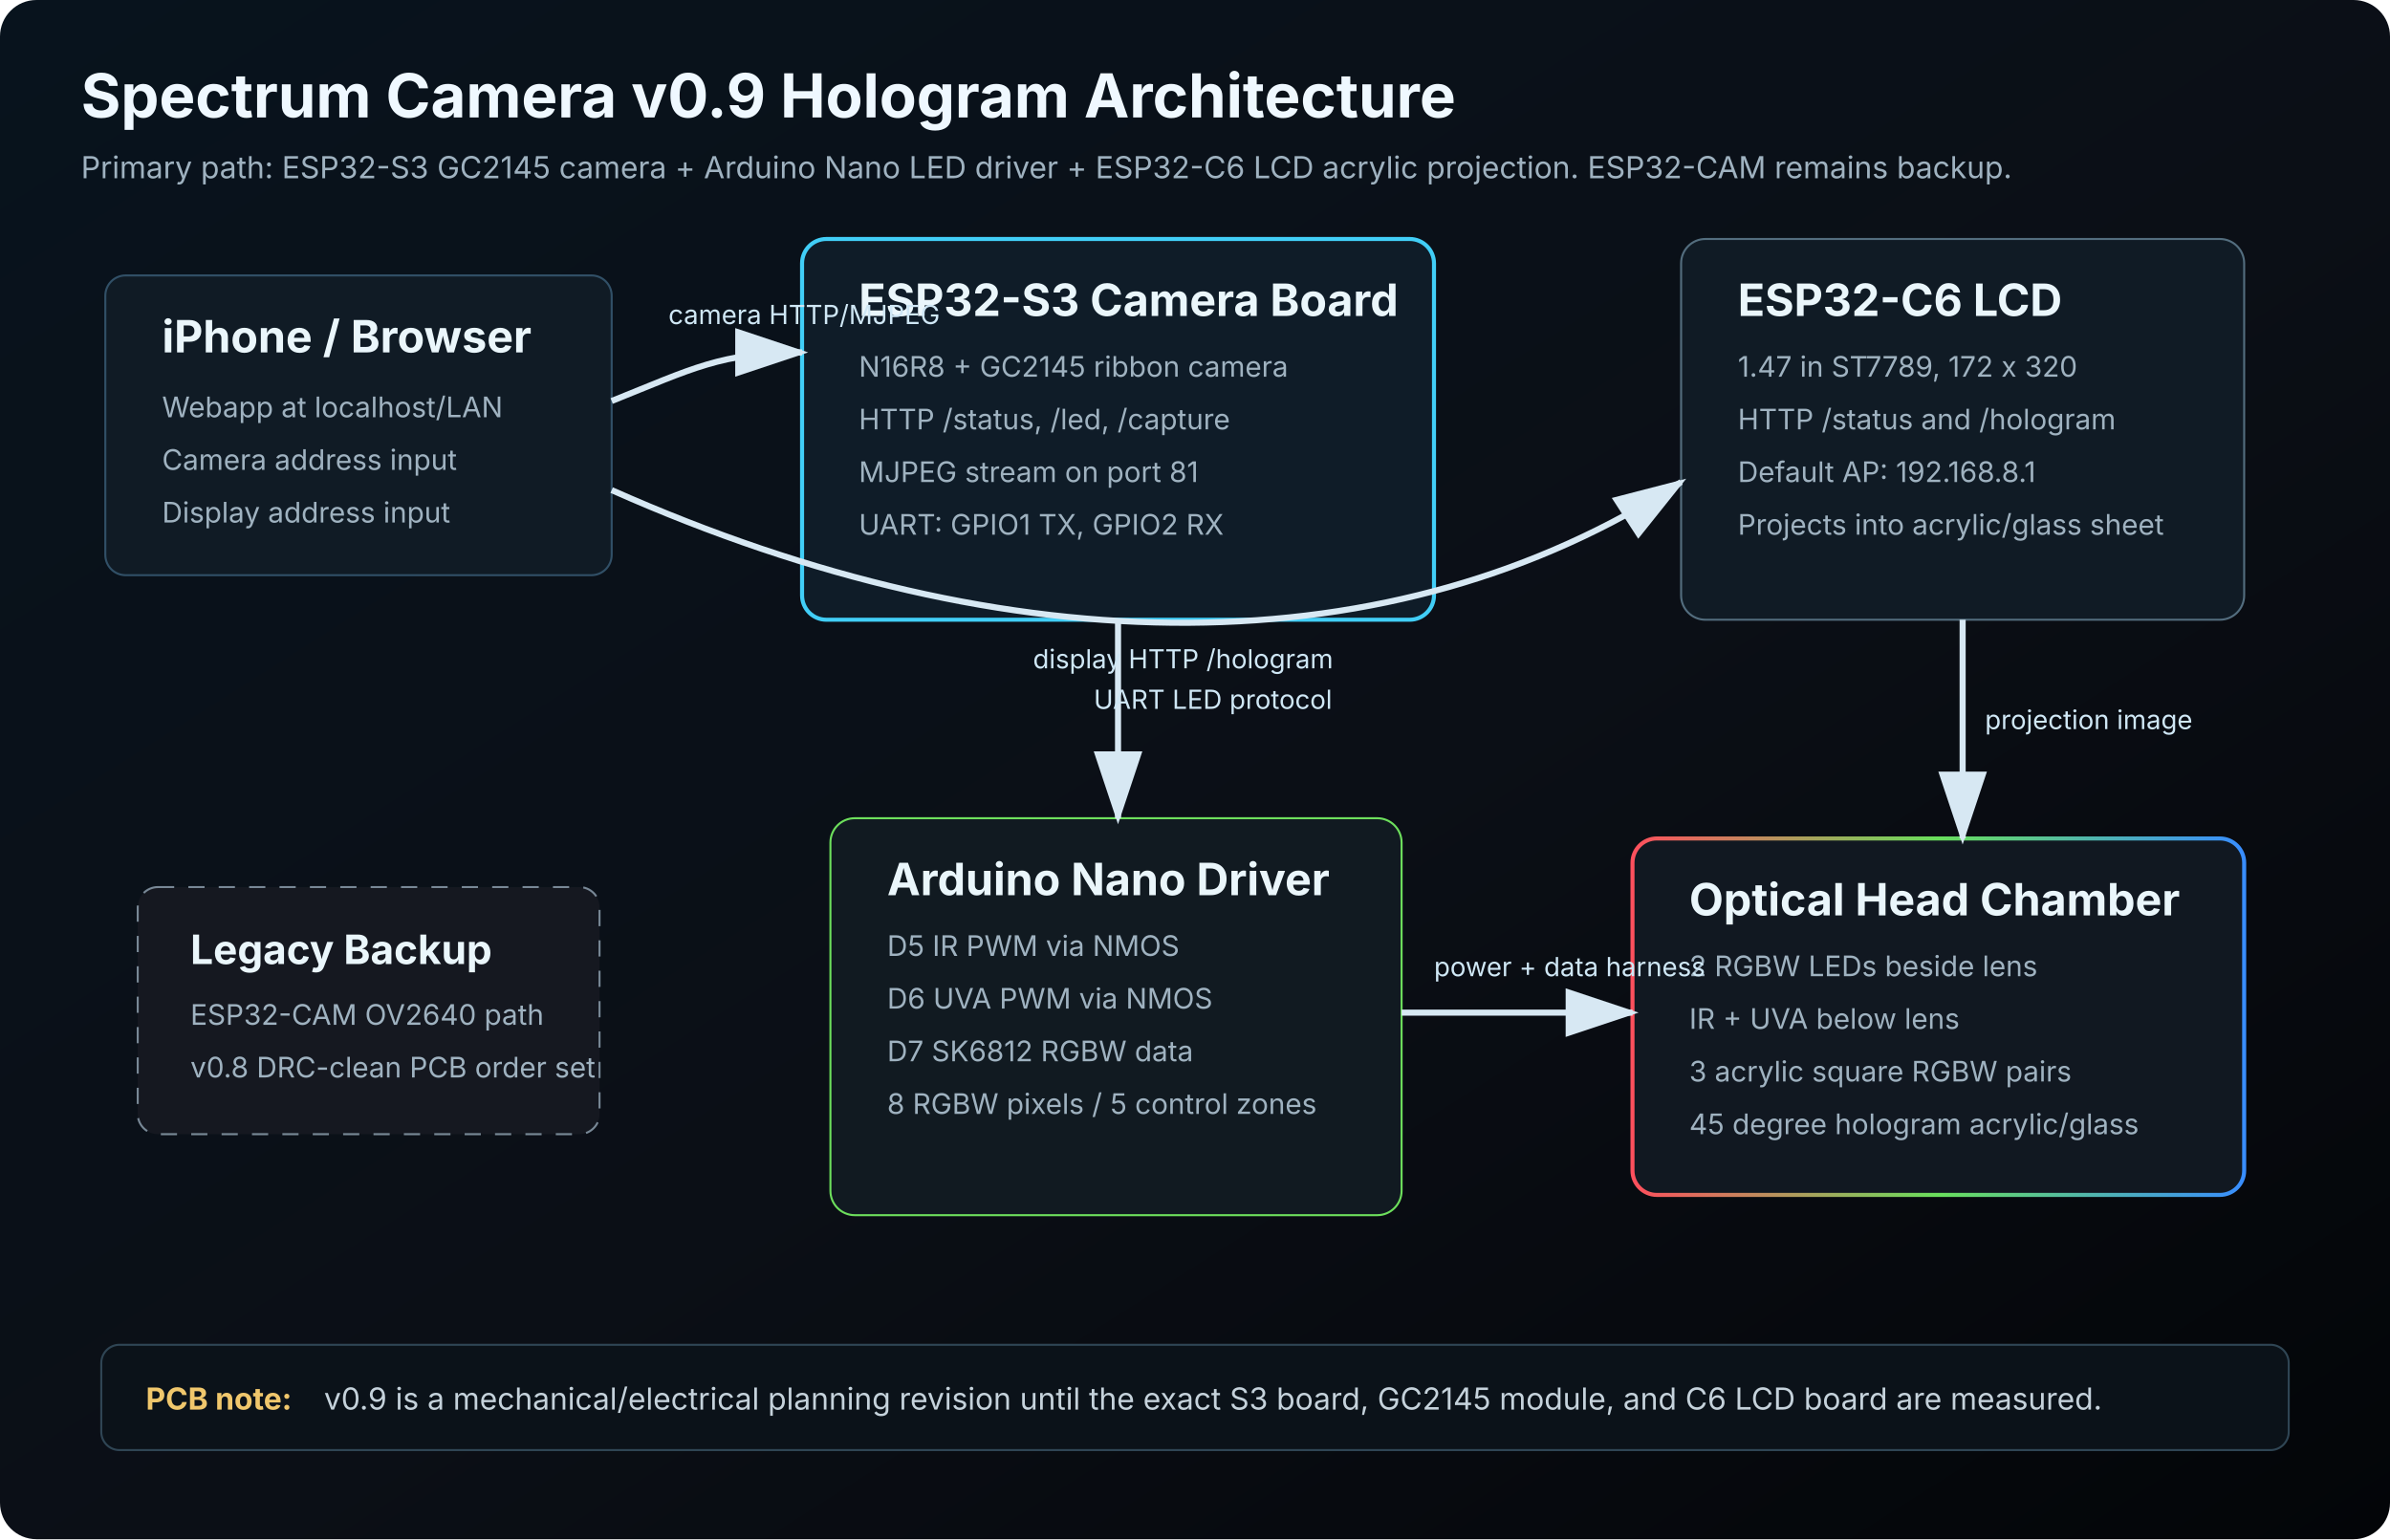
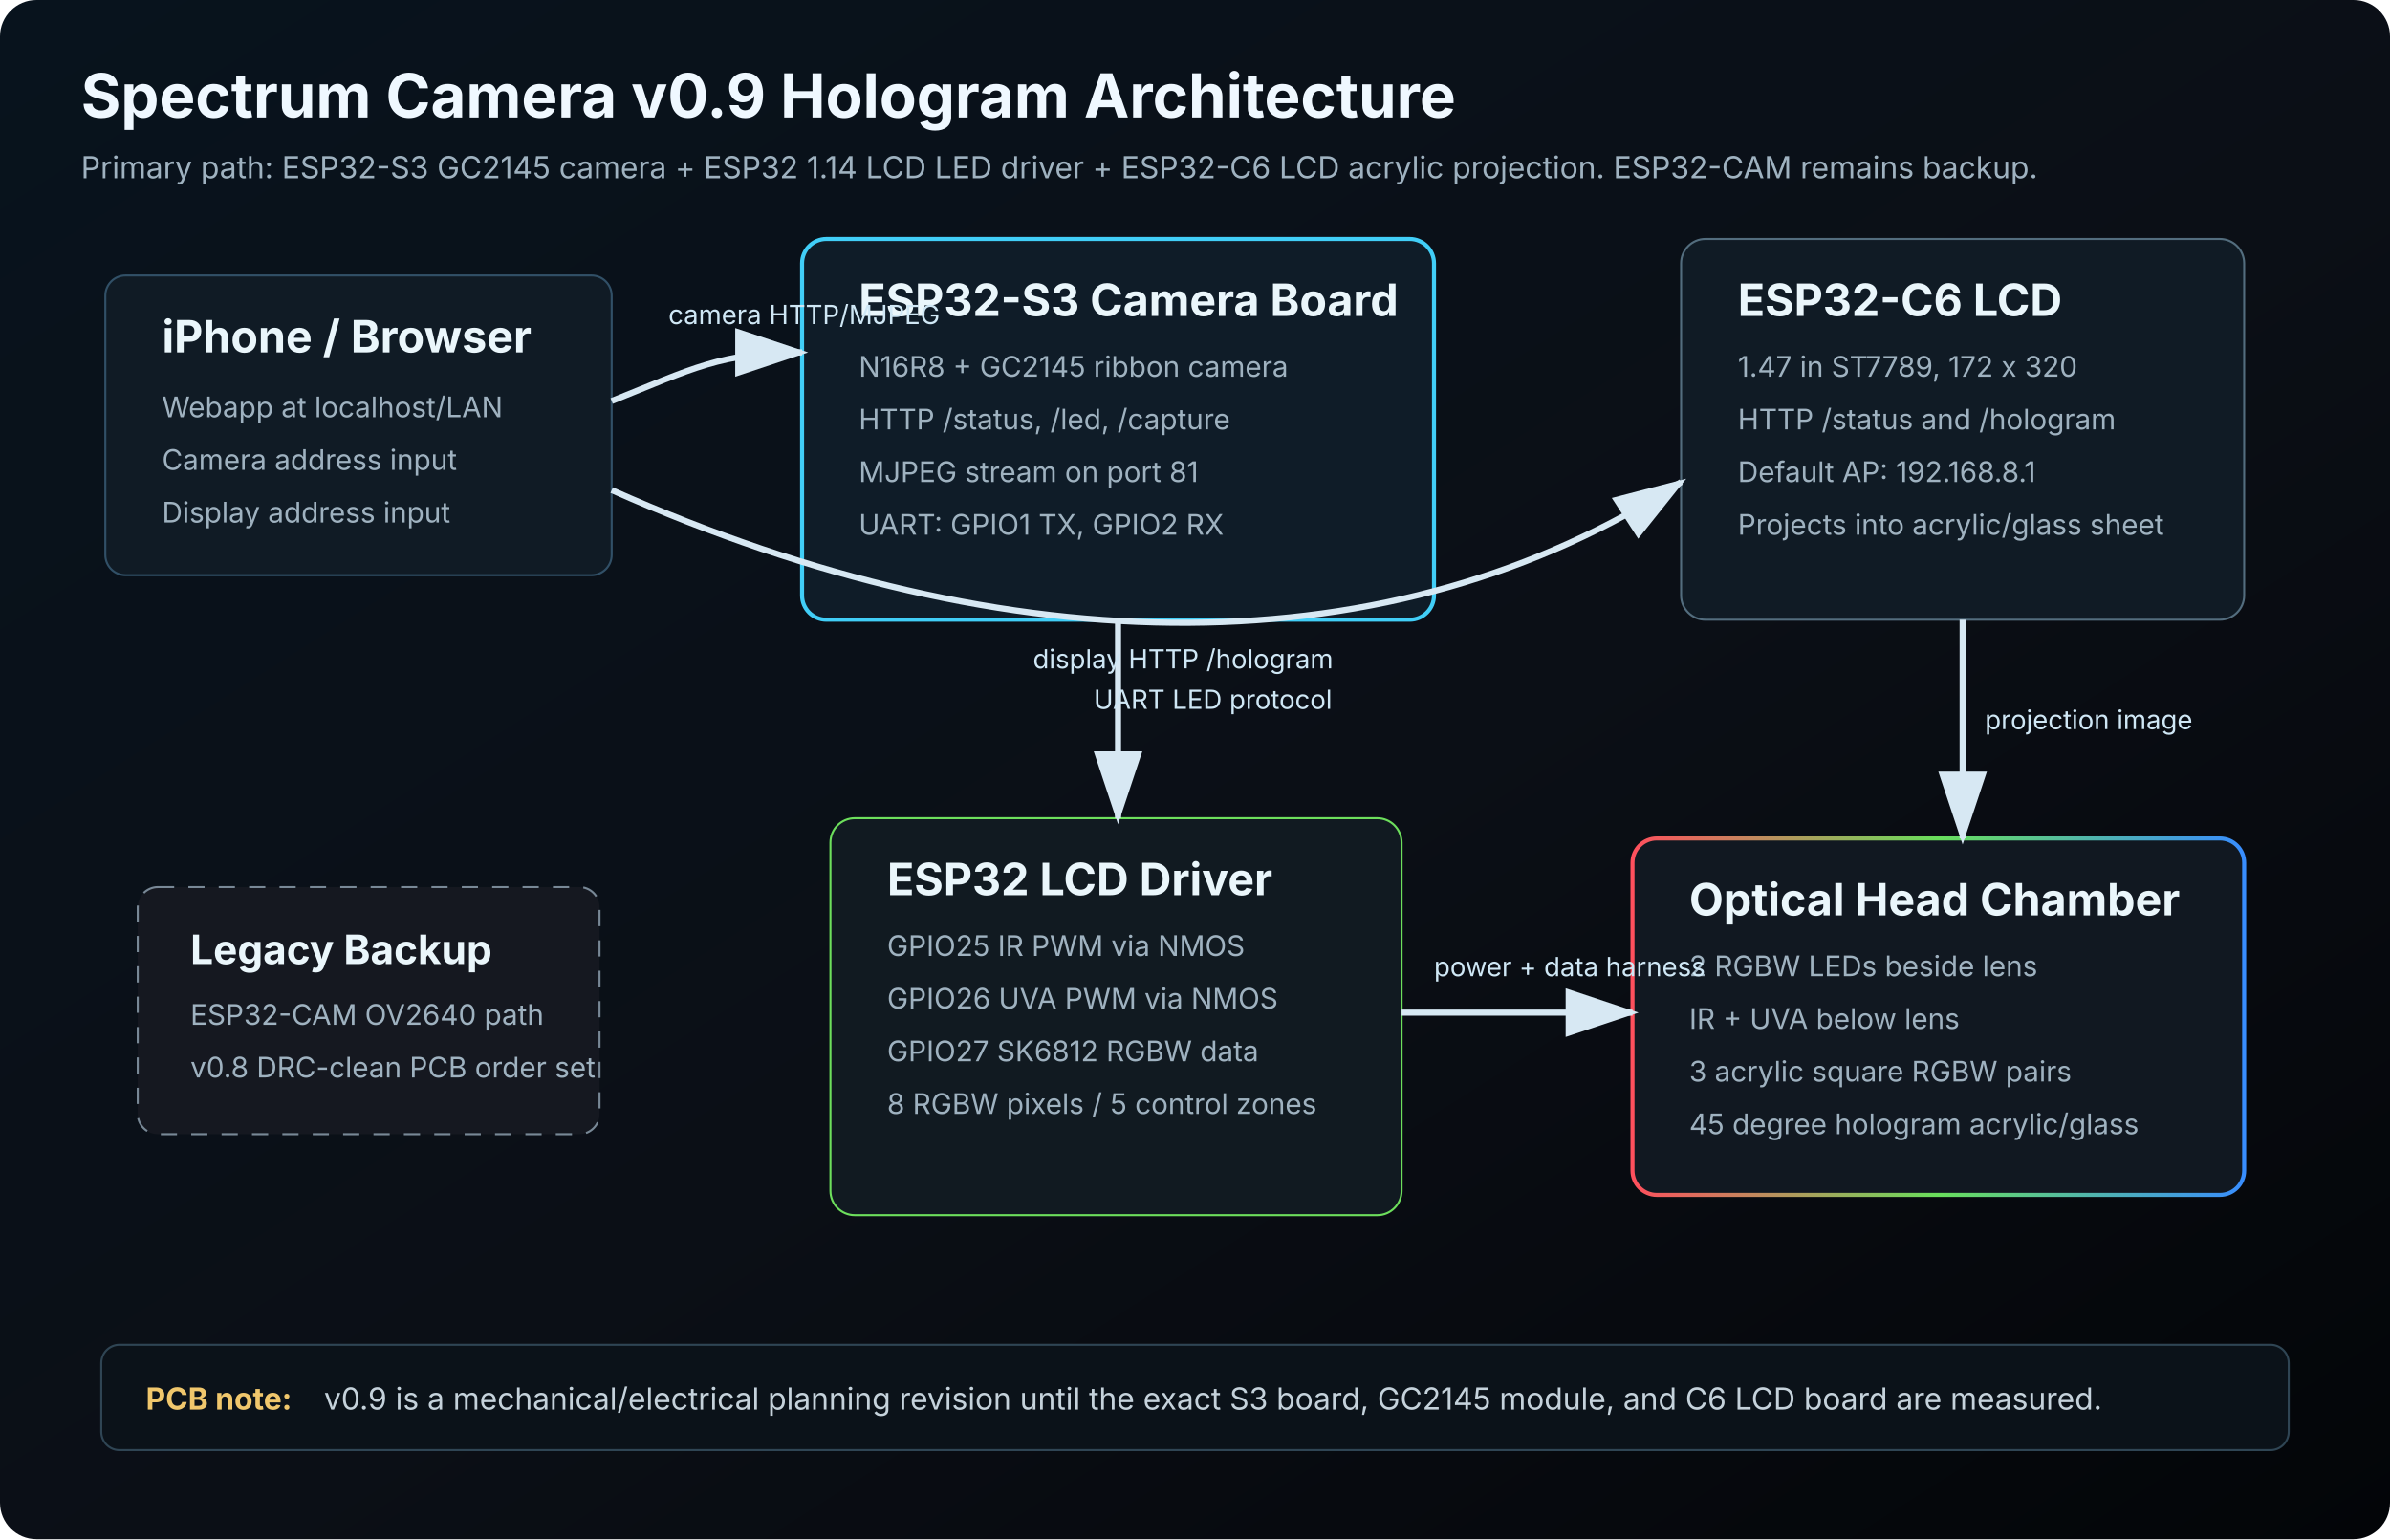
<svg xmlns="http://www.w3.org/2000/svg" width="1180" height="760" viewBox="0 0 1180 760">
  <defs>
    <linearGradient id="bg" x1="0" x2="1" y1="0" y2="1">
      <stop offset="0" stop-color="#08131d" />
      <stop offset="0.55" stop-color="#0b0f16" />
      <stop offset="1" stop-color="#030508" />
    </linearGradient>
    <linearGradient id="cyan" x1="0" x2="1">
      <stop offset="0" stop-color="#25c8ff" />
      <stop offset="1" stop-color="#6ae4ff" />
    </linearGradient>
    <linearGradient id="rgb" x1="0" x2="1">
      <stop offset="0" stop-color="#ff4f5d" />
      <stop offset="0.5" stop-color="#69df5c" />
      <stop offset="1" stop-color="#388dff" />
    </linearGradient>
    <marker id="arrow" markerWidth="12" markerHeight="8" refX="11" refY="4" orient="auto" markerUnits="strokeWidth">
      <path d="M0,0 L12,4 L0,8 z" fill="#d7e8f3" />
    </marker>
  </defs>
  <rect width="1180" height="760" rx="18" fill="url(#bg)" />
  <text x="40" y="58" fill="#eff8ff" font-family="Inter,Segoe UI,Arial" font-size="30" font-weight="700">Spectrum Camera v0.9 Hologram Architecture</text>
-   <text x="40" y="88" fill="#9fb2c0" font-family="Inter,Segoe UI,Arial" font-size="15">Primary path: ESP32-S3 GC2145 camera + Arduino Nano LED driver + ESP32-C6 LCD acrylic projection. ESP32-CAM remains backup.</text>
+   <text x="40" y="88" fill="#9fb2c0" font-family="Inter,Segoe UI,Arial" font-size="15">Primary path: ESP32-S3 GC2145 camera + ESP32 1.14 LCD LED driver + ESP32-C6 LCD acrylic projection. ESP32-CAM remains backup.</text>
  <g font-family="Inter,Segoe UI,Arial">
    <rect x="52" y="136" width="250" height="148" rx="10" fill="#101b25" stroke="#315067" />
    <text x="80" y="174" fill="#eaf6fb" font-size="22" font-weight="700">iPhone / Browser</text>
    <text x="80" y="206" fill="#9fb2c0" font-size="14">Webapp at localhost/LAN</text>
    <text x="80" y="232" fill="#9fb2c0" font-size="14">Camera address input</text>
    <text x="80" y="258" fill="#9fb2c0" font-size="14">Display address input</text>
    <rect x="396" y="118" width="312" height="188" rx="12" fill="#0f1c28" stroke="#41cef7" stroke-width="2" />
    <text x="424" y="156" fill="#eaf6fb" font-size="22" font-weight="700">ESP32-S3 Camera Board</text>
    <text x="424" y="186" fill="#9fb2c0" font-size="14">N16R8 + GC2145 ribbon camera</text>
    <text x="424" y="212" fill="#9fb2c0" font-size="14">HTTP /status, /led, /capture</text>
    <text x="424" y="238" fill="#9fb2c0" font-size="14">MJPEG stream on port 81</text>
    <text x="424" y="264" fill="#9fb2c0" font-size="14">UART: GPIO1 TX, GPIO2 RX</text>
    <rect x="830" y="118" width="278" height="188" rx="12" fill="#101b25" stroke="#536d7e" />
    <text x="858" y="156" fill="#eaf6fb" font-size="22" font-weight="700">ESP32-C6 LCD</text>
    <text x="858" y="186" fill="#9fb2c0" font-size="14">1.47 in ST7789, 172 x 320</text>
    <text x="858" y="212" fill="#9fb2c0" font-size="14">HTTP /status and /hologram</text>
    <text x="858" y="238" fill="#9fb2c0" font-size="14">Default AP: 192.168.8.1</text>
    <text x="858" y="264" fill="#9fb2c0" font-size="14">Projects into acrylic/glass sheet</text>
    <rect x="410" y="404" width="282" height="196" rx="12" fill="#111a21" stroke="#6ddf5c" />
-     <text x="438" y="442" fill="#eaf6fb" font-size="22" font-weight="700">Arduino Nano Driver</text>
-     <text x="438" y="472" fill="#9fb2c0" font-size="14">D5 IR PWM via NMOS</text>
-     <text x="438" y="498" fill="#9fb2c0" font-size="14">D6 UVA PWM via NMOS</text>
-     <text x="438" y="524" fill="#9fb2c0" font-size="14">D7 SK6812 RGBW data</text>
+     <text x="438" y="442" fill="#eaf6fb" font-size="22" font-weight="700">ESP32 LCD Driver</text>
+     <text x="438" y="472" fill="#9fb2c0" font-size="14">GPIO25 IR PWM via NMOS</text>
+     <text x="438" y="498" fill="#9fb2c0" font-size="14">GPIO26 UVA PWM via NMOS</text>
+     <text x="438" y="524" fill="#9fb2c0" font-size="14">GPIO27 SK6812 RGBW data</text>
    <text x="438" y="550" fill="#9fb2c0" font-size="14">8 RGBW pixels / 5 control zones</text>
    <rect x="806" y="414" width="302" height="176" rx="12" fill="#111821" stroke="url(#rgb)" stroke-width="2" />
    <text x="834" y="452" fill="#eaf6fb" font-size="22" font-weight="700">Optical Head Chamber</text>
    <text x="834" y="482" fill="#9fb2c0" font-size="14">2 RGBW LEDs beside lens</text>
    <text x="834" y="508" fill="#9fb2c0" font-size="14">IR + UVA below lens</text>
    <text x="834" y="534" fill="#9fb2c0" font-size="14">3 acrylic square RGBW pairs</text>
    <text x="834" y="560" fill="#9fb2c0" font-size="14">45 degree hologram acrylic/glass</text>
    <rect x="68" y="438" width="228" height="122" rx="10" fill="#151820" stroke="#788896" stroke-dasharray="8 7" />
    <text x="94" y="476" fill="#eaf6fb" font-size="20" font-weight="700">Legacy Backup</text>
    <text x="94" y="506" fill="#9fb2c0" font-size="14">ESP32-CAM OV2640 path</text>
    <text x="94" y="532" fill="#9fb2c0" font-size="14">v0.8 DRC-clean PCB order set</text>
  </g>
  <g fill="none" stroke="#d7e8f3" stroke-width="3" marker-end="url(#arrow)">
    <path d="M302 198 C342 182 356 174 396 174" />
    <path d="M302 242 C500 330 688 330 830 238" />
    <path d="M552 306 L552 404" />
    <path d="M692 500 L806 500" />
    <path d="M969 306 L969 414" />
  </g>
  <g font-family="Inter,Segoe UI,Arial" font-size="13" fill="#cfe7f5">
    <text x="330" y="160">camera HTTP/MJPEG</text>
    <text x="540" y="350">UART LED protocol</text>
    <text x="708" y="482">power + data harness</text>
    <text x="980" y="360">projection image</text>
    <text x="510" y="330">display HTTP /hologram</text>
  </g>
  <rect x="50" y="664" width="1080" height="52" rx="9" fill="#0b1219" stroke="#2f4554" />
  <text x="72" y="696" fill="#f0c76c" font-family="Inter,Segoe UI,Arial" font-size="15" font-weight="700">PCB note:</text>
  <text x="160" y="696" fill="#c5d2db" font-family="Inter,Segoe UI,Arial" font-size="15">v0.9 is a mechanical/electrical planning revision until the exact S3 board, GC2145 module, and C6 LCD board are measured.</text>
</svg>
